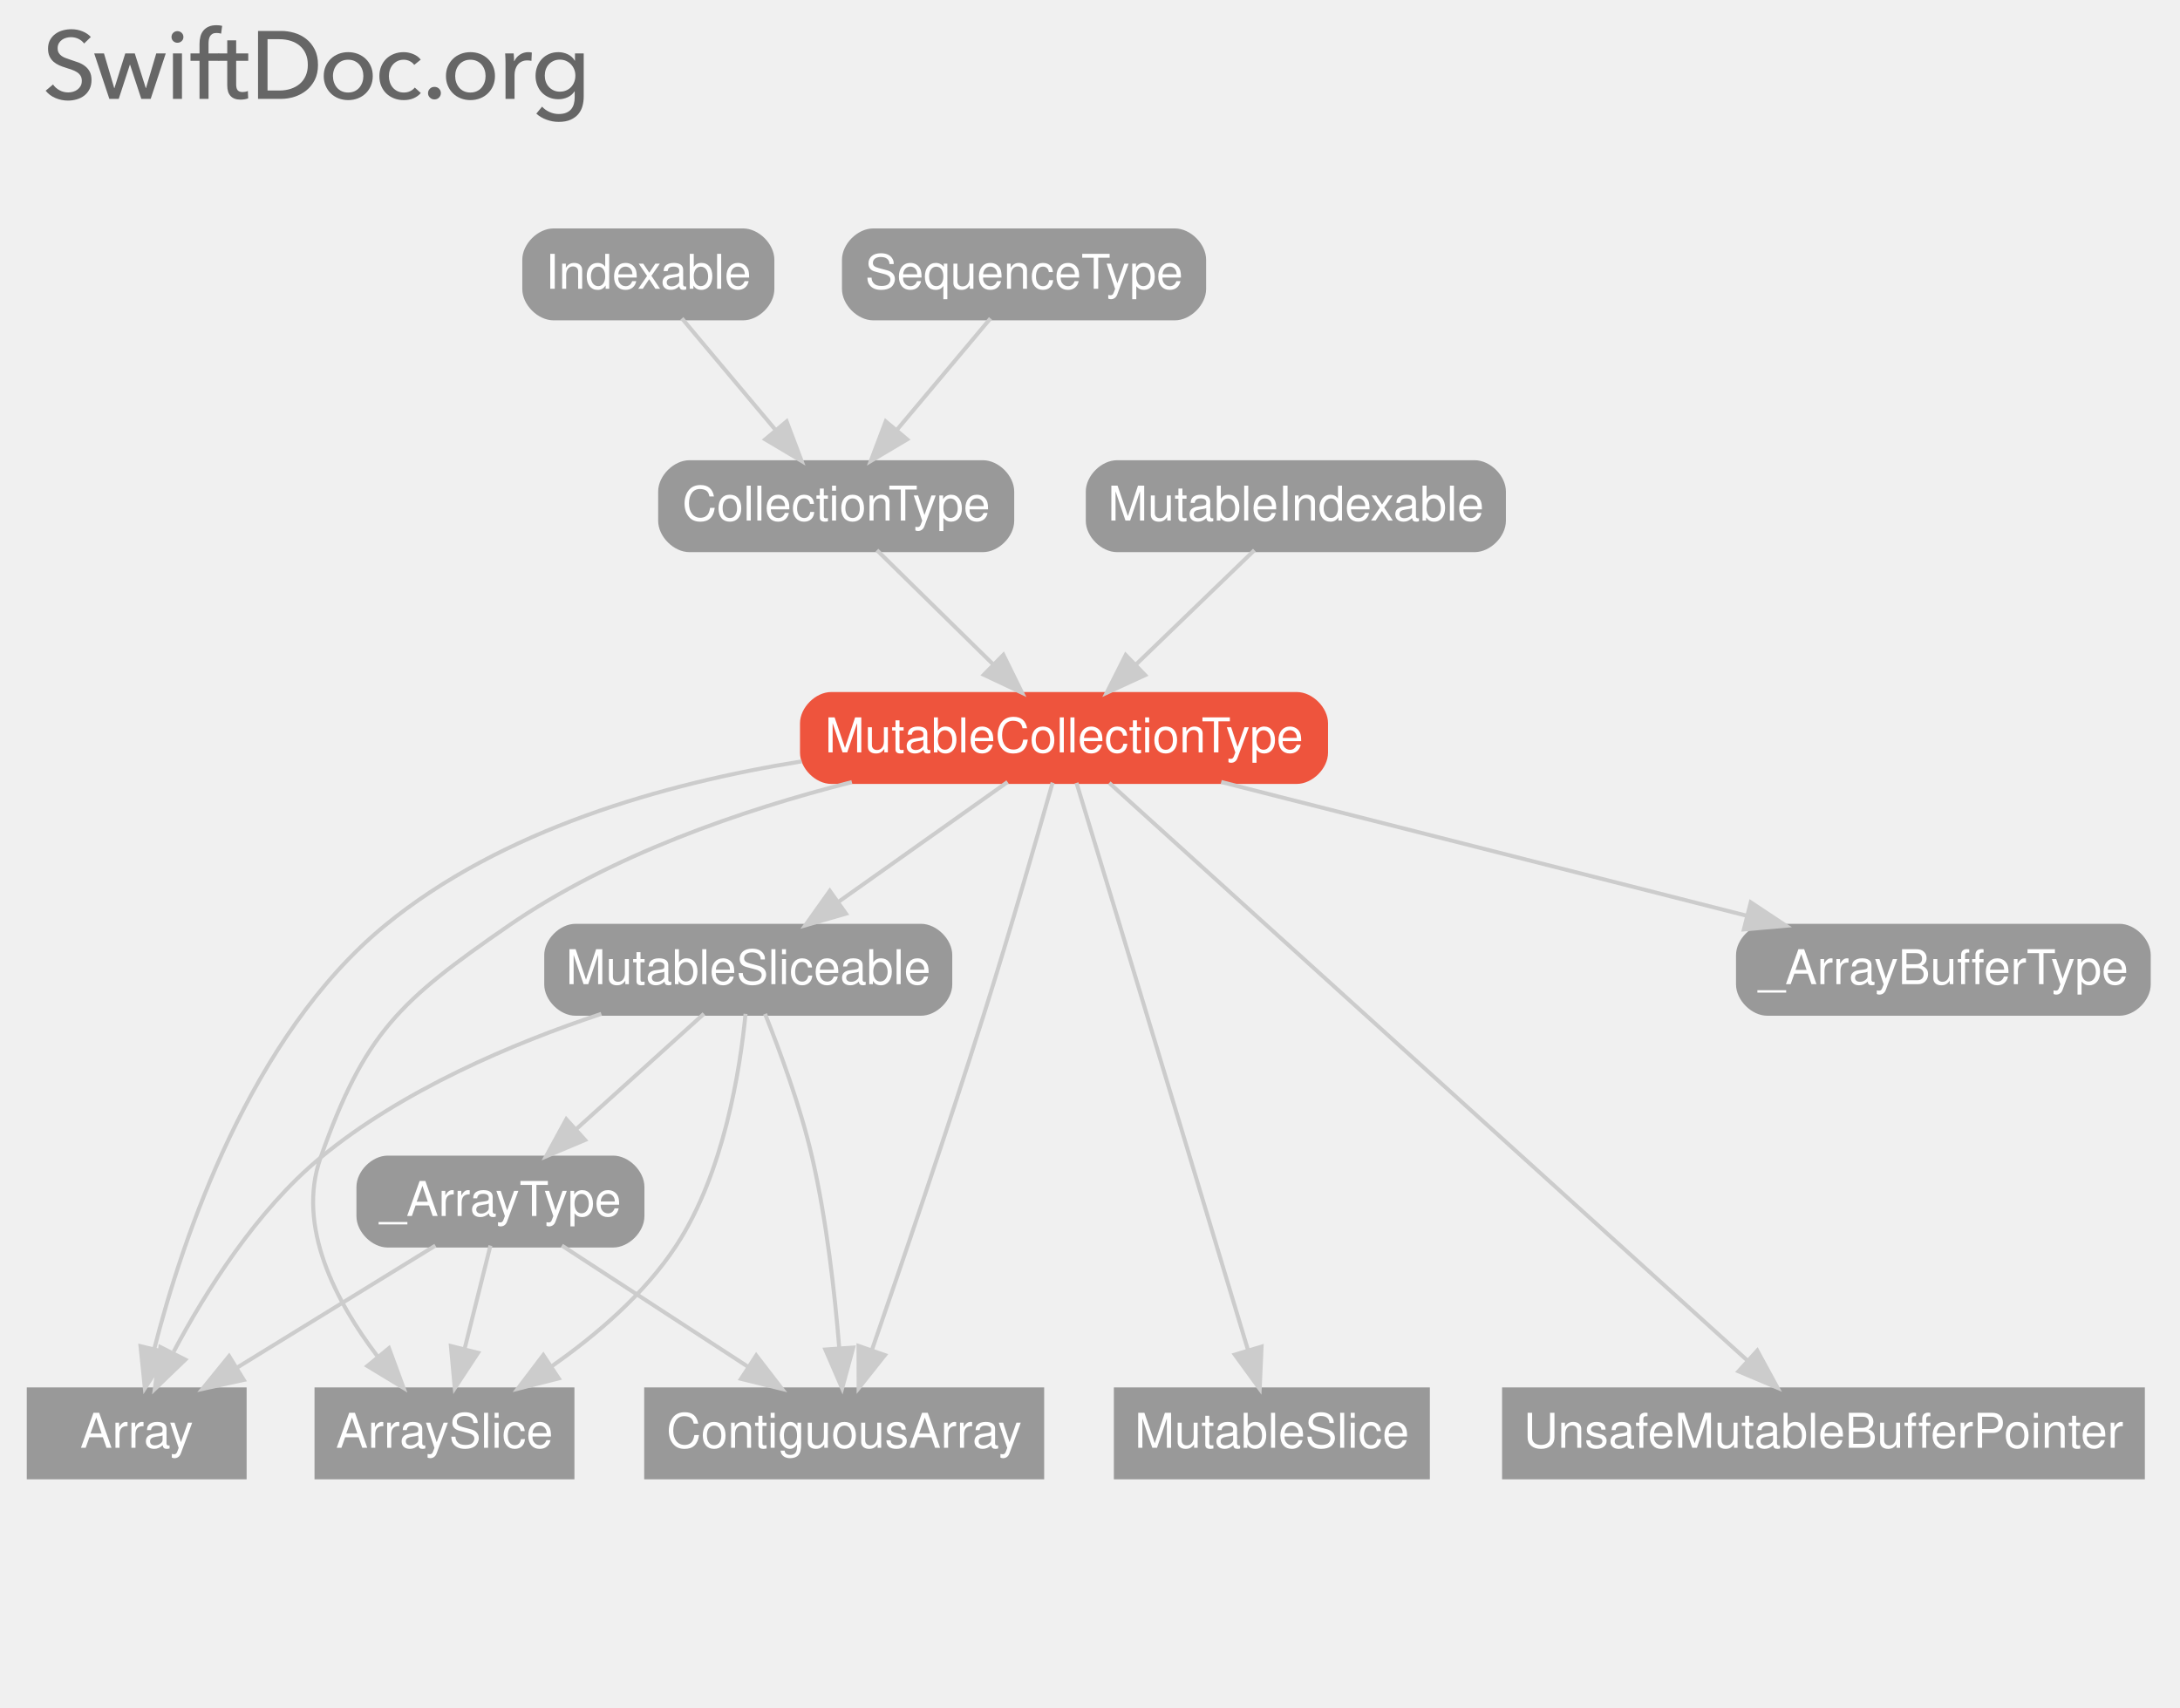
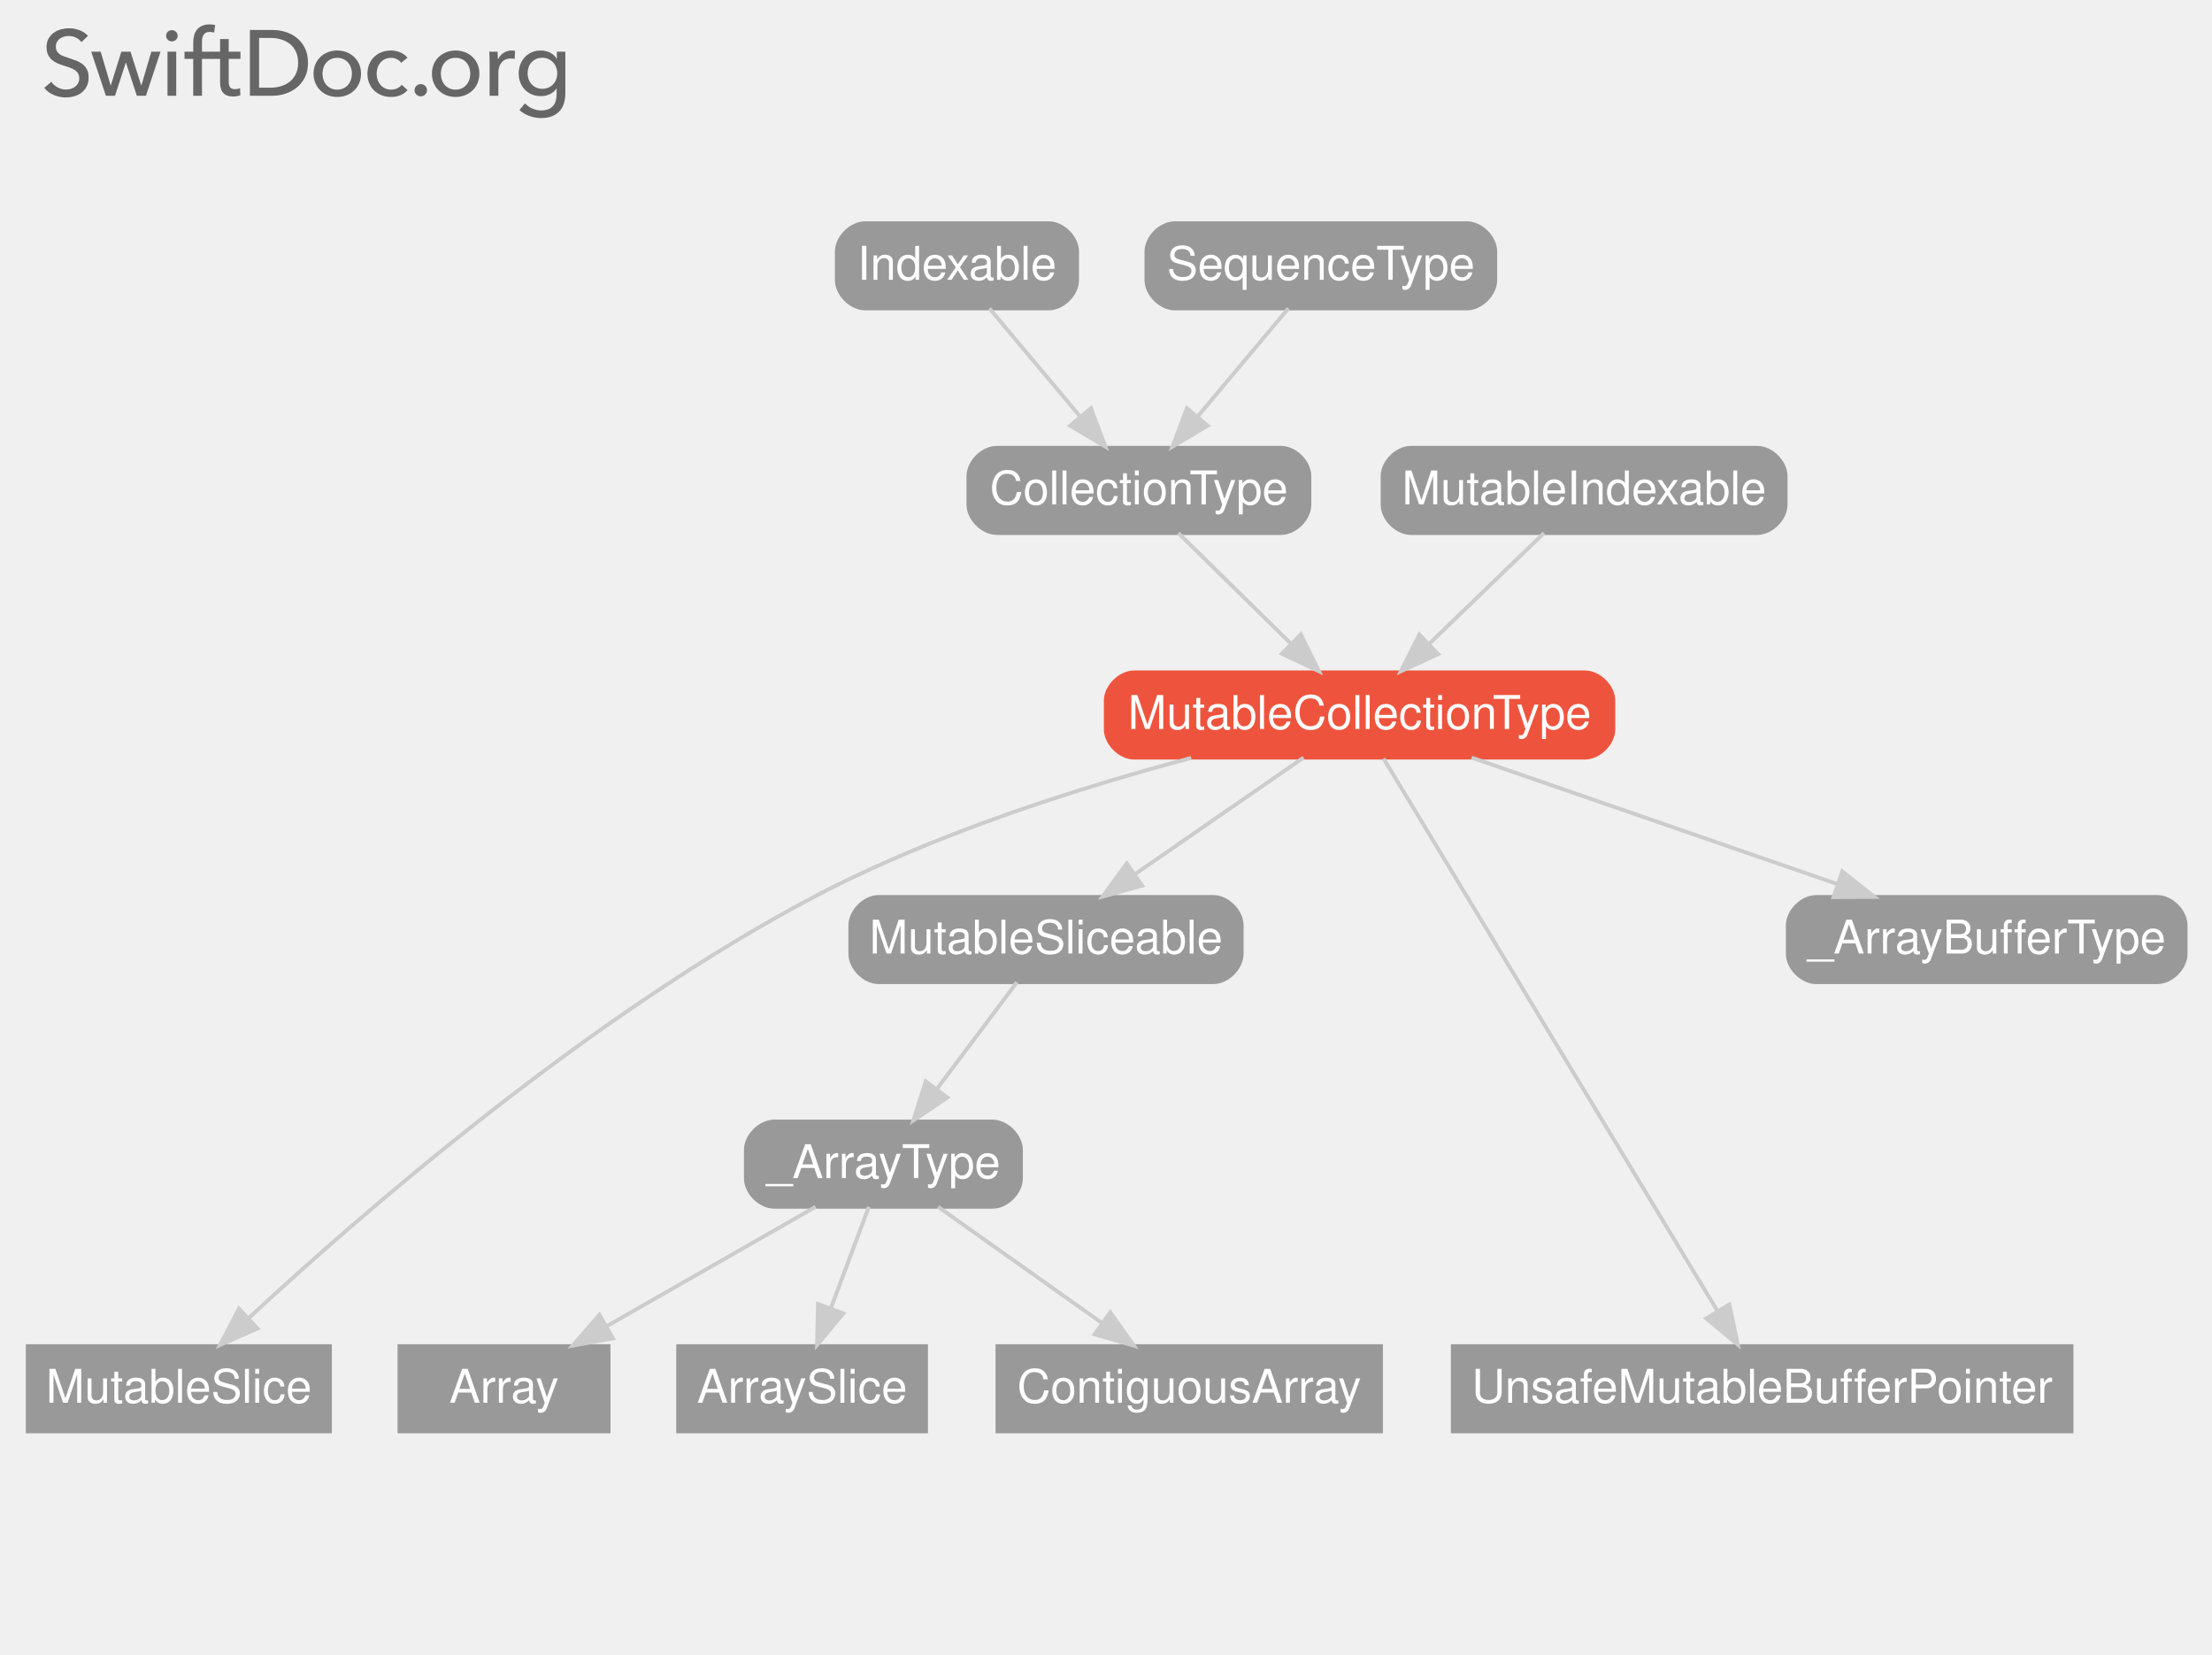
- <svg xmlns="http://www.w3.org/2000/svg" xmlns:xlink="http://www.w3.org/1999/xlink" width="545pt" height="427pt" viewBox="0.00 0.00 545.40 427.20">
+ <svg xmlns="http://www.w3.org/2000/svg" xmlns:xlink="http://www.w3.org/1999/xlink" width="571pt" height="427pt" viewBox="0.00 0.00 571.40 427.20">
  <g id="graph0" class="graph" transform="scale(1 1) rotate(0) translate(7.2 369.6)">
    <g transform="translate(0 -369.6)">
      <g>
        <path fill="#666666" d="M13.846,10.832c-0.336-0.464-0.792-0.844-1.368-1.14s-1.224-0.444-1.944-0.444         c-0.384,0-0.772,0.052-1.164,0.156C8.977,9.509,8.622,9.677,8.301,9.908c-0.32,0.232-0.58,0.52-0.78,0.864         c-0.2,0.344-0.3,0.756-0.3,1.236c0,0.464,0.092,0.852,0.276,1.164c0.184,0.312,0.432,0.576,0.744,0.792s0.68,0.4,1.104,0.552         c0.423,0.152,0.876,0.309,1.356,0.468c0.576,0.177,1.16,0.376,1.752,0.601c0.592,0.224,1.128,0.52,1.608,0.888         s0.872,0.828,1.176,1.38s0.456,1.252,0.456,2.101c0,0.88-0.164,1.644-0.492,2.292c-0.328,0.647-0.765,1.184-1.308,1.607         c-0.544,0.424-1.172,0.74-1.884,0.948s-1.444,0.312-2.196,0.312c-1.072,0-2.108-0.208-3.108-0.624         c-1-0.415-1.828-1.031-2.484-1.848l1.848-1.56c0.4,0.592,0.936,1.071,1.608,1.439c0.672,0.368,1.399,0.552,2.184,0.552         c0.4,0,0.8-0.056,1.2-0.168c0.4-0.111,0.764-0.288,1.092-0.527c0.328-0.24,0.596-0.54,0.804-0.9         c0.208-0.36,0.312-0.796,0.312-1.308s-0.108-0.94-0.324-1.284c-0.216-0.344-0.508-0.636-0.876-0.876s-0.796-0.444-1.284-0.612         c-0.488-0.168-1.004-0.34-1.548-0.516c-0.544-0.16-1.08-0.356-1.608-0.588c-0.528-0.232-1-0.528-1.416-0.889         c-0.416-0.359-0.752-0.804-1.008-1.332c-0.256-0.527-0.384-1.184-0.384-1.968c0-0.848,0.172-1.576,0.516-2.184         c0.344-0.608,0.792-1.112,1.344-1.512c0.552-0.4,1.176-0.692,1.872-0.876c0.696-0.184,1.396-0.276,2.1-0.276         c0.992,0,1.92,0.176,2.784,0.528c0.864,0.352,1.56,0.824,2.088,1.416L13.846,10.832z" />
        <path fill="#666666" d="M18.813,13.304l2.568,8.688h0.048l2.712-8.688h2.376l2.76,8.688h0.048l2.568-8.688h2.376L30.501,24.68         h-2.352l-2.808-8.544h-0.048l-2.784,8.544h-2.352l-3.792-11.376H18.813z" />
        <path fill="#666666" d="M38.685,9.2c0,0.416-0.147,0.76-0.44,1.032c-0.294,0.272-0.647,0.408-1.06,0.408s-0.762-0.14-1.047-0.42         c-0.286-0.28-0.429-0.62-0.429-1.02c0-0.416,0.143-0.764,0.429-1.044c0.286-0.28,0.635-0.42,1.047-0.42s0.766,0.14,1.06,0.42         C38.538,8.437,38.685,8.784,38.685,9.2z M38.325,24.68h-2.256V13.304h2.256V24.68z" />
        <path fill="#666666" d="M47.613,15.152h-2.64v9.528h-2.256v-9.528h-2.256v-1.848h2.256v-2.376c0-0.672,0.076-1.292,0.228-1.86         c0.152-0.568,0.4-1.06,0.744-1.476c0.344-0.416,0.784-0.744,1.32-0.984c0.536-0.24,1.188-0.36,1.956-0.36         c0.544,0,1.016,0.056,1.416,0.168l-0.264,1.944c-0.176-0.048-0.352-0.088-0.528-0.12c-0.176-0.032-0.376-0.048-0.6-0.048         c-0.432,0-0.78,0.076-1.044,0.228c-0.264,0.152-0.468,0.356-0.612,0.612s-0.24,0.548-0.288,0.876         c-0.048,0.328-0.072,0.668-0.072,1.02v2.376h2.64V15.152z" />
        <path fill="#666666" d="M54.909,15.152h-3.024v5.91c0,0.687,0.128,1.177,0.384,1.472c0.256,0.295,0.664,0.442,1.224,0.442         c0.208,0,0.432-0.021,0.672-0.065c0.24-0.044,0.456-0.11,0.648-0.198l0.072,1.848c-0.272,0.096-0.572,0.172-0.9,0.229         c-0.328,0.056-0.668,0.084-1.02,0.084c-1.072,0-1.892-0.296-2.46-0.889c-0.568-0.592-0.852-1.479-0.852-2.664v-6.168h-2.184         v-1.848h2.184V10.04h2.232v3.264h3.024V15.152z" />
        <path fill="#666666" d="M57.356,7.688h5.832c1.088,0,2.176,0.16,3.264,0.48c1.088,0.32,2.072,0.824,2.952,1.512         s1.592,1.568,2.136,2.64c0.544,1.072,0.816,2.36,0.816,3.864c0,1.456-0.272,2.716-0.816,3.78s-1.256,1.943-2.136,2.64         s-1.864,1.216-2.952,1.561c-1.088,0.344-2.176,0.516-3.264,0.516h-5.832V7.688z M59.732,22.593h2.976         c1.024,0,1.972-0.145,2.844-0.432c0.872-0.288,1.624-0.704,2.256-1.248c0.632-0.544,1.124-1.216,1.476-2.017         c0.352-0.8,0.528-1.704,0.528-2.712c0-1.056-0.176-1.983-0.528-2.784c-0.353-0.8-0.844-1.468-1.476-2.004         c-0.632-0.536-1.384-0.944-2.256-1.224s-1.82-0.42-2.844-0.42h-2.976V22.593z" />
        <path fill="#666666" d="M86.06,18.969c0,0.88-0.156,1.688-0.468,2.424c-0.312,0.736-0.744,1.372-1.296,1.908         c-0.552,0.536-1.204,0.952-1.956,1.248c-0.752,0.296-1.56,0.443-2.424,0.443c-0.864,0-1.672-0.147-2.424-0.443         c-0.752-0.296-1.4-0.712-1.944-1.248c-0.544-0.536-0.972-1.172-1.284-1.908c-0.312-0.735-0.468-1.544-0.468-2.424         s0.156-1.684,0.468-2.412c0.312-0.728,0.74-1.356,1.284-1.884c0.543-0.528,1.191-0.939,1.944-1.236         c0.752-0.296,1.56-0.444,2.424-0.444c0.864,0,1.672,0.148,2.424,0.444c0.752,0.297,1.404,0.708,1.956,1.236         c0.552,0.527,0.984,1.156,1.296,1.884C85.904,17.285,86.06,18.089,86.06,18.969z M83.708,18.98c0-0.542-0.084-1.061-0.252-1.556         c-0.169-0.494-0.414-0.929-0.734-1.304s-0.718-0.674-1.192-0.897s-1.015-0.335-1.625-0.335c-0.61,0-1.152,0.111-1.625,0.335         c-0.474,0.224-0.871,0.522-1.191,0.897c-0.321,0.375-0.566,0.81-0.734,1.304C76.184,17.92,76.1,18.438,76.1,18.98         c0,0.543,0.084,1.062,0.253,1.556c0.168,0.495,0.413,0.934,0.734,1.316c0.321,0.383,0.718,0.686,1.191,0.909         c0.473,0.224,1.015,0.335,1.625,0.335c0.61,0,1.151-0.111,1.625-0.335s0.871-0.526,1.192-0.909s0.565-0.821,0.734-1.316         C83.624,20.042,83.708,19.523,83.708,18.98z" />
        <path fill="#666666" d="M96.428,16.184c-0.24-0.368-0.6-0.676-1.08-0.924s-0.992-0.372-1.536-0.372         c-0.592,0-1.116,0.112-1.572,0.336c-0.456,0.225-0.844,0.524-1.164,0.9c-0.32,0.376-0.564,0.812-0.732,1.308         s-0.252,1.017-0.252,1.56c0,0.545,0.084,1.064,0.252,1.561s0.412,0.933,0.732,1.308c0.32,0.376,0.712,0.677,1.176,0.9         c0.464,0.225,0.992,0.336,1.584,0.336c0.576,0,1.1-0.111,1.572-0.336c0.472-0.224,0.86-0.528,1.164-0.912l1.512,1.368         c-0.48,0.561-1.08,0.996-1.8,1.308c-0.72,0.312-1.536,0.468-2.448,0.468c-0.88,0-1.692-0.144-2.436-0.432         c-0.744-0.288-1.388-0.691-1.932-1.212c-0.544-0.52-0.972-1.147-1.284-1.884s-0.468-1.561-0.468-2.473         c0-0.896,0.152-1.711,0.456-2.447c0.304-0.736,0.728-1.368,1.272-1.896c0.543-0.527,1.188-0.936,1.932-1.224         c0.744-0.288,1.548-0.433,2.412-0.433c0.8,0,1.596,0.16,2.388,0.48s1.419,0.784,1.884,1.392L96.428,16.184z" />
        <path fill="#666666" d="M103.1,23.24c0,0.417-0.152,0.784-0.456,1.104c-0.304,0.32-0.688,0.479-1.152,0.479         c-0.448,0-0.828-0.155-1.14-0.468c-0.312-0.312-0.468-0.676-0.468-1.092c0-0.432,0.152-0.804,0.456-1.116         c0.304-0.312,0.688-0.468,1.152-0.468c0.464,0,0.848,0.152,1.152,0.456C102.947,22.44,103.1,22.808,103.1,23.24z" />
        <path fill="#666666" d="M116.635,18.969c0,0.88-0.156,1.688-0.468,2.424c-0.312,0.736-0.744,1.372-1.296,1.908         c-0.552,0.536-1.204,0.952-1.956,1.248c-0.752,0.296-1.56,0.443-2.424,0.443c-0.864,0-1.672-0.147-2.424-0.443         c-0.752-0.296-1.4-0.712-1.944-1.248c-0.544-0.536-0.972-1.172-1.284-1.908c-0.312-0.735-0.468-1.544-0.468-2.424         s0.156-1.684,0.468-2.412c0.312-0.728,0.74-1.356,1.284-1.884c0.543-0.528,1.191-0.939,1.944-1.236         c0.752-0.296,1.56-0.444,2.424-0.444c0.864,0,1.672,0.148,2.424,0.444c0.752,0.297,1.404,0.708,1.956,1.236         c0.552,0.527,0.984,1.156,1.296,1.884C116.479,17.285,116.635,18.089,116.635,18.969z M114.283,18.98         c0-0.542-0.084-1.061-0.252-1.556c-0.169-0.494-0.414-0.929-0.734-1.304s-0.718-0.674-1.192-0.897s-1.015-0.335-1.625-0.335         c-0.61,0-1.152,0.111-1.625,0.335c-0.474,0.224-0.871,0.522-1.191,0.897c-0.321,0.375-0.566,0.81-0.734,1.304         c-0.169,0.495-0.253,1.014-0.253,1.556c0,0.543,0.084,1.062,0.253,1.556c0.168,0.495,0.413,0.934,0.734,1.316         c0.321,0.383,0.718,0.686,1.191,0.909c0.473,0.224,1.015,0.335,1.625,0.335c0.61,0,1.151-0.111,1.625-0.335         s0.871-0.526,1.192-0.909s0.565-0.821,0.734-1.316C114.199,20.042,114.283,19.523,114.283,18.98z" />
        <path fill="#666666" d="M119.251,14.577c-0.016-0.48-0.04-0.904-0.072-1.272h2.136c0.032,0.288,0.056,0.62,0.072,0.996         c0.016,0.376,0.024,0.684,0.024,0.924h0.072c0.32-0.672,0.788-1.212,1.404-1.62c0.616-0.408,1.308-0.612,2.076-0.612         c0.352,0,0.648,0.033,0.888,0.097l-0.096,2.088c-0.32-0.08-0.664-0.12-1.032-0.12c-0.544,0-1.016,0.101-1.416,0.3         c-0.4,0.2-0.732,0.468-0.996,0.805c-0.264,0.336-0.46,0.724-0.588,1.163c-0.128,0.44-0.192,0.9-0.192,1.381v5.976h-2.256v-8.928         C119.275,15.449,119.267,15.056,119.251,14.577z" />
        <path fill="#666666" d="M128.419,26.625c0.496,0.56,1.116,1.008,1.86,1.344c0.744,0.336,1.508,0.504,2.292,0.504         c0.752,0,1.384-0.108,1.896-0.324s0.924-0.512,1.236-0.888s0.536-0.82,0.672-1.332c0.136-0.513,0.204-1.064,0.204-1.656v-1.464         h-0.048c-0.416,0.641-0.984,1.128-1.704,1.464c-0.72,0.336-1.488,0.504-2.304,0.504c-0.864,0-1.652-0.151-2.364-0.456         c-0.712-0.304-1.316-0.72-1.812-1.248c-0.496-0.527-0.88-1.147-1.152-1.859s-0.408-1.477-0.408-2.292         c0-0.816,0.136-1.584,0.408-2.305c0.272-0.72,0.656-1.348,1.152-1.884c0.496-0.535,1.096-0.96,1.8-1.271         c0.704-0.312,1.488-0.469,2.352-0.469c0.816,0,1.596,0.177,2.34,0.528c0.744,0.353,1.332,0.888,1.764,1.608h0.048v-1.824h2.184         v10.8c0,0.832-0.104,1.628-0.312,2.388c-0.208,0.76-0.56,1.433-1.056,2.017s-1.144,1.052-1.944,1.404         c-0.8,0.352-1.792,0.527-2.976,0.527c-0.992,0-1.988-0.18-2.988-0.54c-1-0.359-1.86-0.868-2.58-1.523L128.419,26.625z          M129.091,18.873c0,0.527,0.084,1.031,0.253,1.512c0.168,0.479,0.417,0.904,0.746,1.271c0.329,0.369,0.726,0.664,1.192,0.889         c0.465,0.224,0.995,0.336,1.589,0.336c0.577,0,1.107-0.104,1.589-0.312c0.481-0.207,0.891-0.491,1.228-0.852         s0.598-0.784,0.782-1.272c0.185-0.487,0.277-1.012,0.277-1.571c0-0.544-0.093-1.057-0.277-1.536         c-0.185-0.48-0.449-0.904-0.794-1.272c-0.345-0.367-0.755-0.66-1.228-0.876c-0.474-0.216-1-0.324-1.577-0.324         c-0.594,0-1.124,0.108-1.589,0.324c-0.466,0.216-0.863,0.504-1.192,0.864s-0.578,0.784-0.746,1.271         C129.175,17.812,129.091,18.329,129.091,18.873z" />
      </g>
      <g>
        <a xlink:href="/" pointer-events="all" target="_top">
          <polygon fill="none" points="0,0 145,0 145,35 0,35 0,0" />
        </a>
      </g>
    </g>
    <g id="node1" class="node">
      <g id="a_node1">
        <a xlink:href="/v2.0/type/Array/" target="_top">
-           <polygon fill="#999999" stroke="#999999" points="54,-22 0,-22 0,-0 54,-0 54,-22" />
-           <text text-anchor="middle" x="27" y="-7.4" font-family="Helvetica,sans-Serif" font-size="12.00" fill="white">Array</text>
+           <polygon fill="#999999" stroke="#999999" points="150,-22 96,-22 96,-0 150,-0 150,-22" />
+           <text text-anchor="middle" x="123" y="-7.4" font-family="Helvetica,sans-Serif" font-size="12.00" fill="white">Array</text>
        </a>
      </g>
    </g>
    <g id="node2" class="node">
      <g id="a_node2">
        <a xlink:href="/v2.0/type/ArraySlice/" target="_top">
-           <polygon fill="#999999" stroke="#999999" points="136.011,-22 71.989,-22 71.989,-0 136.011,-0 136.011,-22" />
-           <text text-anchor="middle" x="104" y="-7.4" font-family="Helvetica,sans-Serif" font-size="12.00" fill="white">ArraySlice</text>
+           <polygon fill="#999999" stroke="#999999" points="232.011,-22 167.989,-22 167.989,-0 232.011,-0 232.011,-22" />
+           <text text-anchor="middle" x="200" y="-7.4" font-family="Helvetica,sans-Serif" font-size="12.00" fill="white">ArraySlice</text>
        </a>
      </g>
    </g>
    <g id="node3" class="node">
      <g id="a_node3">
        <a xlink:href="/v2.0/protocol/CollectionType/" target="_top">
-           <path fill="#999999" stroke="#999999" d="M238.704,-254C238.704,-254 165.296,-254 165.296,-254 161.63,-254 157.963,-250.333 157.963,-246.667 157.963,-246.667 157.963,-239.333 157.963,-239.333 157.963,-235.667 161.63,-232 165.296,-232 165.296,-232 238.704,-232 238.704,-232 242.37,-232 246.037,-235.667 246.037,-239.333 246.037,-239.333 246.037,-246.667 246.037,-246.667 246.037,-250.333 242.37,-254 238.704,-254" />
-           <text text-anchor="middle" x="202" y="-239.4" font-family="Helvetica,sans-Serif" font-size="12.00" fill="white">CollectionType</text>
+           <path fill="#999999" stroke="#999999" d="M323.704,-254C323.704,-254 250.296,-254 250.296,-254 246.63,-254 242.963,-250.333 242.963,-246.667 242.963,-246.667 242.963,-239.333 242.963,-239.333 242.963,-235.667 246.63,-232 250.296,-232 250.296,-232 323.704,-232 323.704,-232 327.37,-232 331.037,-235.667 331.037,-239.333 331.037,-239.333 331.037,-246.667 331.037,-246.667 331.037,-250.333 327.37,-254 323.704,-254" />
+           <text text-anchor="middle" x="287" y="-239.4" font-family="Helvetica,sans-Serif" font-size="12.00" fill="white">CollectionType</text>
        </a>
      </g>
    </g>
    <g id="node6" class="node">
      <g id="a_node6">
        <a xlink:href="/v2.0/protocol/MutableCollectionType/" target="_top">
-           <path fill="#ee543d" stroke="#ee543d" d="M317.221,-196C317.221,-196 200.779,-196 200.779,-196 197.112,-196 193.446,-192.333 193.446,-188.667 193.446,-188.667 193.446,-181.333 193.446,-181.333 193.446,-177.667 197.112,-174 200.779,-174 200.779,-174 317.221,-174 317.221,-174 320.888,-174 324.554,-177.667 324.554,-181.333 324.554,-181.333 324.554,-188.667 324.554,-188.667 324.554,-192.333 320.888,-196 317.221,-196" />
-           <text text-anchor="middle" x="259" y="-181.4" font-family="Helvetica,sans-Serif" font-size="12.00" fill="white">MutableCollectionType</text>
+           <path fill="#ee543d" stroke="#ee543d" d="M402.221,-196C402.221,-196 285.779,-196 285.779,-196 282.112,-196 278.446,-192.333 278.446,-188.667 278.446,-188.667 278.446,-181.333 278.446,-181.333 278.446,-177.667 282.112,-174 285.779,-174 285.779,-174 402.221,-174 402.221,-174 405.888,-174 409.554,-177.667 409.554,-181.333 409.554,-181.333 409.554,-188.667 409.554,-188.667 409.554,-192.333 405.888,-196 402.221,-196" />
+           <text text-anchor="middle" x="344" y="-181.4" font-family="Helvetica,sans-Serif" font-size="12.00" fill="white">MutableCollectionType</text>
        </a>
      </g>
    </g>
-     <g id="edge16" class="edge">
-       <path fill="none" stroke="#cccccc" d="M212.19,-231.988C220.276,-224.045 231.771,-212.751 241.346,-203.344" />
-       <polygon fill="#cccccc" stroke="#cccccc" points="243.832,-205.809 248.512,-196.304 238.926,-200.815 243.832,-205.809" />
+     <g id="edge10" class="edge">
+       <path fill="none" stroke="#cccccc" d="M297.19,-231.988C305.276,-224.045 316.771,-212.751 326.346,-203.344" />
+       <polygon fill="#cccccc" stroke="#cccccc" points="328.832,-205.809 333.512,-196.304 323.926,-200.815 328.832,-205.809" />
    </g>
    <g id="node4" class="node">
      <g id="a_node4">
        <a xlink:href="/v2.0/type/ContiguousArray/" target="_top">
-           <polygon fill="#999999" stroke="#999999" points="253.534,-22 154.466,-22 154.466,-0 253.534,-0 253.534,-22" />
-           <text text-anchor="middle" x="204" y="-7.4" font-family="Helvetica,sans-Serif" font-size="12.00" fill="white">ContiguousArray</text>
+           <polygon fill="#999999" stroke="#999999" points="349.534,-22 250.466,-22 250.466,-0 349.534,-0 349.534,-22" />
+           <text text-anchor="middle" x="300" y="-7.4" font-family="Helvetica,sans-Serif" font-size="12.00" fill="white">ContiguousArray</text>
        </a>
      </g>
    </g>
    <g id="node5" class="node">
      <g id="a_node5">
        <a xlink:href="/v2.0/protocol/Indexable/" target="_top">
-           <path fill="#999999" stroke="#999999" d="M178.699,-312C178.699,-312 131.301,-312 131.301,-312 127.634,-312 123.968,-308.333 123.968,-304.667 123.968,-304.667 123.968,-297.333 123.968,-297.333 123.968,-293.667 127.634,-290 131.301,-290 131.301,-290 178.699,-290 178.699,-290 182.366,-290 186.032,-293.667 186.032,-297.333 186.032,-297.333 186.032,-304.667 186.032,-304.667 186.032,-308.333 182.366,-312 178.699,-312" />
-           <text text-anchor="middle" x="155" y="-297.4" font-family="Helvetica,sans-Serif" font-size="12.00" fill="white">Indexable</text>
+           <path fill="#999999" stroke="#999999" d="M263.699,-312C263.699,-312 216.301,-312 216.301,-312 212.634,-312 208.968,-308.333 208.968,-304.667 208.968,-304.667 208.968,-297.333 208.968,-297.333 208.968,-293.667 212.634,-290 216.301,-290 216.301,-290 263.699,-290 263.699,-290 267.366,-290 271.032,-293.667 271.032,-297.333 271.032,-297.333 271.032,-304.667 271.032,-304.667 271.032,-308.333 267.366,-312 263.699,-312" />
+           <text text-anchor="middle" x="240" y="-297.4" font-family="Helvetica,sans-Serif" font-size="12.00" fill="white">Indexable</text>
        </a>
      </g>
    </g>
-     <g id="edge17" class="edge">
-       <path fill="none" stroke="#cccccc" d="M163.403,-289.988C169.872,-282.281 178.988,-271.419 186.736,-262.187" />
-       <polygon fill="#cccccc" stroke="#cccccc" points="189.604,-264.214 193.352,-254.304 184.242,-259.714 189.604,-264.214" />
-     </g>
-     <g id="edge1" class="edge">
-       <path fill="none" stroke="#cccccc" d="M193.361,-179.145C159.067,-173.646 118.267,-162.101 89,-138 55.438,-110.363 38.549,-60.089 31.39,-32.126" />
-       <polygon fill="#cccccc" stroke="#cccccc" points="34.765,-31.188 29.038,-22.275 27.956,-32.815 34.765,-31.188" />
-     </g>
-     <g id="edge2" class="edge">
-       <path fill="none" stroke="#cccccc" d="M205.923,-173.961C178.545,-166.996 145.617,-155.702 120,-138 92.704,-119.138 84.081,-111.274 73,-80 66.886,-62.745 76.928,-43.854 87.175,-30.372" />
-       <polygon fill="#cccccc" stroke="#cccccc" points="90.114,-32.309 93.77,-22.365 84.711,-27.859 90.114,-32.309" />
-     </g>
-     <g id="edge3" class="edge">
-       <path fill="none" stroke="#cccccc" d="M256.14,-173.825C252.363,-160.497 245.437,-136.421 239,-116 229.734,-86.603 218.2,-52.822 210.966,-31.942" />
-       <polygon fill="#cccccc" stroke="#cccccc" points="214.2,-30.585 207.61,-22.29 207.588,-32.885 214.2,-30.585" />
+     <g id="edge11" class="edge">
+       <path fill="none" stroke="#cccccc" d="M248.403,-289.988C254.872,-282.281 263.988,-271.419 271.736,-262.187" />
+       <polygon fill="#cccccc" stroke="#cccccc" points="274.604,-264.214 278.352,-254.304 269.242,-259.714 274.604,-264.214" />
    </g>
    <g id="node8" class="node">
      <g id="a_node8">
        <a xlink:href="/v2.0/type/MutableSlice/" target="_top">
-           <polygon fill="#999999" stroke="#999999" points="350.027,-22 271.973,-22 271.973,-0 350.027,-0 350.027,-22" />
-           <text text-anchor="middle" x="311" y="-7.4" font-family="Helvetica,sans-Serif" font-size="12.00" fill="white">MutableSlice</text>
+           <polygon fill="#999999" stroke="#999999" points="78.027,-22 -0.027,-22 -0.027,-0 78.027,-0 78.027,-22" />
+           <text text-anchor="middle" x="39" y="-7.4" font-family="Helvetica,sans-Serif" font-size="12.00" fill="white">MutableSlice</text>
+         </a>
+       </g>
+     </g>
+     <g id="edge1" class="edge">
+       <path fill="none" stroke="#cccccc" d="M300.52,-173.92C271.834,-166.295 233.976,-154.333 203,-138 144.897,-107.364 86.086,-56.169 57.25,-29.443" />
+       <polygon fill="#cccccc" stroke="#cccccc" points="59.306,-26.573 49.617,-22.288 54.519,-31.68 59.306,-26.573" />
+     </g>
+     <g id="node9" class="node">
+       <g id="a_node9">
+         <a xlink:href="/v2.0/protocol/MutableSliceable/" target="_top">
+           <path fill="#999999" stroke="#999999" d="M306.208,-138C306.208,-138 219.792,-138 219.792,-138 216.126,-138 212.459,-134.333 212.459,-130.667 212.459,-130.667 212.459,-123.333 212.459,-123.333 212.459,-119.667 216.126,-116 219.792,-116 219.792,-116 306.208,-116 306.208,-116 309.874,-116 313.541,-119.667 313.541,-123.333 313.541,-123.333 313.541,-130.667 313.541,-130.667 313.541,-134.333 309.874,-138 306.208,-138" />
+           <text text-anchor="middle" x="263" y="-123.4" font-family="Helvetica,sans-Serif" font-size="12.00" fill="white">MutableSliceable</text>
+         </a>
+       </g>
+     </g>
+     <g id="edge2" class="edge">
+       <path fill="none" stroke="#cccccc" d="M329.519,-173.988C317.499,-165.678 300.177,-153.703 286.223,-144.055" />
+       <polygon fill="#cccccc" stroke="#cccccc" points="287.845,-140.922 277.629,-138.114 283.864,-146.68 287.845,-140.922" />
+     </g>
+     <g id="node11" class="node">
+       <g id="a_node11">
+         <a xlink:href="/v2.0/type/UnsafeMutableBufferPointer/" target="_top">
+           <polygon fill="#999999" stroke="#999999" points="527.905,-22 368.095,-22 368.095,-0 527.905,-0 527.905,-22" />
+           <text text-anchor="middle" x="448" y="-7.4" font-family="Helvetica,sans-Serif" font-size="12.00" fill="white">UnsafeMutableBufferPointer</text>
+         </a>
+       </g>
+     </g>
+     <g id="edge3" class="edge">
+       <path fill="none" stroke="#cccccc" d="M350.194,-173.756C367.134,-145.74 414.43,-67.52 436.449,-31.104" />
+       <polygon fill="#cccccc" stroke="#cccccc" points="439.528,-32.776 441.707,-22.408 433.537,-29.154 439.528,-32.776" />
+     </g>
+     <g id="node12" class="node">
+       <g id="a_node12">
+         <a xlink:href="/v2.0/protocol/_ArrayBufferType/" target="_top">
+           <path fill="#999999" stroke="#999999" d="M550.044,-138C550.044,-138 461.956,-138 461.956,-138 458.29,-138 454.623,-134.333 454.623,-130.667 454.623,-130.667 454.623,-123.333 454.623,-123.333 454.623,-119.667 458.29,-116 461.956,-116 461.956,-116 550.044,-116 550.044,-116 553.71,-116 557.377,-119.667 557.377,-123.333 557.377,-123.333 557.377,-130.667 557.377,-130.667 557.377,-134.333 553.71,-138 550.044,-138" />
+           <text text-anchor="middle" x="506" y="-123.4" font-family="Helvetica,sans-Serif" font-size="12.00" fill="white">_ArrayBufferType</text>
        </a>
      </g>
    </g>
    <g id="edge4" class="edge">
-       <path fill="none" stroke="#cccccc" d="M262.121,-173.771C264.963,-164.451 269.272,-150.303 273,-138 284.369,-100.476 297.571,-56.641 305.04,-31.818" />
-       <polygon fill="#cccccc" stroke="#cccccc" points="308.426,-32.713 307.955,-22.129 301.722,-30.697 308.426,-32.713" />
+       <path fill="none" stroke="#cccccc" d="M372.962,-173.988C399.258,-164.898 438.243,-151.422 467.22,-141.405" />
+       <polygon fill="#cccccc" stroke="#cccccc" points="468.708,-144.594 477.016,-138.019 466.421,-137.978 468.708,-144.594" />
    </g>
-     <g id="node9" class="node">
-       <g id="a_node9">
-         <a xlink:href="/v2.0/protocol/MutableSliceable/" target="_top">
-           <path fill="#999999" stroke="#999999" d="M223.208,-138C223.208,-138 136.792,-138 136.792,-138 133.126,-138 129.459,-134.333 129.459,-130.667 129.459,-130.667 129.459,-123.333 129.459,-123.333 129.459,-119.667 133.126,-116 136.792,-116 136.792,-116 223.208,-116 223.208,-116 226.874,-116 230.541,-119.667 230.541,-123.333 230.541,-123.333 230.541,-130.667 230.541,-130.667 230.541,-134.333 226.874,-138 223.208,-138" />
-           <text text-anchor="middle" x="180" y="-123.4" font-family="Helvetica,sans-Serif" font-size="12.00" fill="white">MutableSliceable</text>
+     <g id="node7" class="node">
+       <g id="a_node7">
+         <a xlink:href="/v2.0/protocol/MutableIndexable/" target="_top">
+           <path fill="#999999" stroke="#999999" d="M446.718,-254C446.718,-254 357.282,-254 357.282,-254 353.615,-254 349.948,-250.333 349.948,-246.667 349.948,-246.667 349.948,-239.333 349.948,-239.333 349.948,-235.667 353.615,-232 357.282,-232 357.282,-232 446.718,-232 446.718,-232 450.385,-232 454.052,-235.667 454.052,-239.333 454.052,-239.333 454.052,-246.667 454.052,-246.667 454.052,-250.333 450.385,-254 446.718,-254" />
+           <text text-anchor="middle" x="402" y="-239.4" font-family="Helvetica,sans-Serif" font-size="12.00" fill="white">MutableIndexable</text>
+         </a>
+       </g>
+     </g>
+     <g id="edge9" class="edge">
+       <path fill="none" stroke="#cccccc" d="M391.631,-231.988C383.403,-224.045 371.707,-212.751 361.963,-203.344" />
+       <polygon fill="#cccccc" stroke="#cccccc" points="364.297,-200.732 354.672,-196.304 359.435,-205.768 364.297,-200.732" />
+     </g>
+     <g id="node13" class="node">
+       <g id="a_node13">
+         <a xlink:href="/v2.0/protocol/_ArrayType/" target="_top">
+           <path fill="#999999" stroke="#999999" d="M249.19,-80C249.19,-80 192.81,-80 192.81,-80 189.144,-80 185.477,-76.333 185.477,-72.667 185.477,-72.667 185.477,-65.333 185.477,-65.333 185.477,-61.667 189.144,-58 192.81,-58 192.81,-58 249.19,-58 249.19,-58 252.856,-58 256.523,-61.667 256.523,-65.333 256.523,-65.333 256.523,-72.667 256.523,-72.667 256.523,-76.333 252.856,-80 249.19,-80" />
+           <text text-anchor="middle" x="221" y="-65.4" font-family="Helvetica,sans-Serif" font-size="12.00" fill="white">_ArrayType</text>
        </a>
      </g>
    </g>
    <g id="edge5" class="edge">
-       <path fill="none" stroke="#cccccc" d="M244.876,-173.988C233.153,-165.678 216.259,-153.703 202.65,-144.055" />
-       <polygon fill="#cccccc" stroke="#cccccc" points="204.45,-141.042 194.268,-138.114 200.402,-146.752 204.45,-141.042" />
-     </g>
-     <g id="node11" class="node">
-       <g id="a_node11">
-         <a xlink:href="/v2.0/type/UnsafeMutableBufferPointer/" target="_top">
-           <polygon fill="#999999" stroke="#999999" points="528.905,-22 369.095,-22 369.095,-0 528.905,-0 528.905,-22" />
-           <text text-anchor="middle" x="449" y="-7.4" font-family="Helvetica,sans-Serif" font-size="12.00" fill="white">UnsafeMutableBufferPointer</text>
-         </a>
-       </g>
-     </g>
-     <g id="edge6" class="edge">
-       <path fill="none" stroke="#cccccc" d="M270.316,-173.756C301.791,-145.263 390.627,-64.843 429.911,-29.281" />
-       <polygon fill="#cccccc" stroke="#cccccc" points="432.438,-31.714 437.503,-22.408 427.74,-26.524 432.438,-31.714" />
-     </g>
-     <g id="node12" class="node">
-       <g id="a_node12">
-         <a xlink:href="/v2.0/protocol/_ArrayBufferType/" target="_top">
-           <path fill="#999999" stroke="#999999" d="M523.044,-138C523.044,-138 434.956,-138 434.956,-138 431.29,-138 427.623,-134.333 427.623,-130.667 427.623,-130.667 427.623,-123.333 427.623,-123.333 427.623,-119.667 431.29,-116 434.956,-116 434.956,-116 523.044,-116 523.044,-116 526.71,-116 530.377,-119.667 530.377,-123.333 530.377,-123.333 530.377,-130.667 530.377,-130.667 530.377,-134.333 526.71,-138 523.044,-138" />
-           <text text-anchor="middle" x="479" y="-123.4" font-family="Helvetica,sans-Serif" font-size="12.00" fill="white">_ArrayBufferType</text>
-         </a>
-       </g>
-     </g>
-     <g id="edge7" class="edge">
-       <path fill="none" stroke="#cccccc" d="M298.332,-173.988C335.133,-164.621 390.236,-150.594 429.906,-140.497" />
-       <polygon fill="#cccccc" stroke="#cccccc" points="430.811,-143.878 439.639,-138.019 429.084,-137.094 430.811,-143.878" />
-     </g>
-     <g id="node7" class="node">
-       <g id="a_node7">
-         <a xlink:href="/v2.0/protocol/MutableIndexable/" target="_top">
-           <path fill="#999999" stroke="#999999" d="M361.718,-254C361.718,-254 272.282,-254 272.282,-254 268.615,-254 264.948,-250.333 264.948,-246.667 264.948,-246.667 264.948,-239.333 264.948,-239.333 264.948,-235.667 268.615,-232 272.282,-232 272.282,-232 361.718,-232 361.718,-232 365.385,-232 369.052,-235.667 369.052,-239.333 369.052,-239.333 369.052,-246.667 369.052,-246.667 369.052,-250.333 365.385,-254 361.718,-254" />
-           <text text-anchor="middle" x="317" y="-239.4" font-family="Helvetica,sans-Serif" font-size="12.00" fill="white">MutableIndexable</text>
-         </a>
-       </g>
-     </g>
-     <g id="edge15" class="edge">
-       <path fill="none" stroke="#cccccc" d="M306.631,-231.988C298.403,-224.045 286.707,-212.751 276.963,-203.344" />
-       <polygon fill="#cccccc" stroke="#cccccc" points="279.297,-200.732 269.672,-196.304 274.435,-205.768 279.297,-200.732" />
-     </g>
-     <g id="edge8" class="edge">
-       <path fill="none" stroke="#cccccc" d="M143.232,-115.967C121.162,-108.621 93.49,-96.946 73,-80 56.937,-66.715 44.214,-46.416 36.258,-31.453" />
-       <polygon fill="#cccccc" stroke="#cccccc" points="39.163,-29.443 31.528,-22.098 32.916,-32.601 39.163,-29.443" />
-     </g>
-     <g id="edge9" class="edge">
-       <path fill="none" stroke="#cccccc" d="M179.321,-115.974C177.956,-101.959 173.904,-76.188 162,-58 154.114,-45.951 142.02,-35.637 130.913,-27.848" />
-       <polygon fill="#cccccc" stroke="#cccccc" points="132.586,-24.758 122.316,-22.157 128.723,-30.596 132.586,-24.758" />
-     </g>
-     <g id="edge10" class="edge">
-       <path fill="none" stroke="#cccccc" d="M184.207,-115.955C187.886,-106.759 193.083,-92.69 196,-80 199.62,-64.252 201.651,-46.055 202.76,-32.45" />
-       <polygon fill="#cccccc" stroke="#cccccc" points="206.267,-32.481 203.49,-22.256 199.285,-31.981 206.267,-32.481" />
-     </g>
-     <g id="node13" class="node">
-       <g id="a_node13">
-         <a xlink:href="/v2.0/protocol/_ArrayType/" target="_top">
-           <path fill="#999999" stroke="#999999" d="M146.19,-80C146.19,-80 89.81,-80 89.81,-80 86.144,-80 82.477,-76.333 82.477,-72.667 82.477,-72.667 82.477,-65.333 82.477,-65.333 82.477,-61.667 86.144,-58 89.81,-58 89.81,-58 146.19,-58 146.19,-58 149.856,-58 153.523,-61.667 153.523,-65.333 153.523,-65.333 153.523,-72.667 153.523,-72.667 153.523,-76.333 149.856,-80 146.19,-80" />
-           <text text-anchor="middle" x="118" y="-65.4" font-family="Helvetica,sans-Serif" font-size="12.00" fill="white">_ArrayType</text>
-         </a>
-       </g>
-     </g>
-     <g id="edge11" class="edge">
-       <path fill="none" stroke="#cccccc" d="M168.916,-115.988C160.034,-107.966 147.369,-96.527 136.893,-87.065" />
-       <polygon fill="#cccccc" stroke="#cccccc" points="139.175,-84.409 129.408,-80.304 134.483,-89.604 139.175,-84.409" />
+       <path fill="none" stroke="#cccccc" d="M255.491,-115.988C249.769,-108.359 241.73,-97.641 234.853,-88.47" />
+       <polygon fill="#cccccc" stroke="#cccccc" points="237.528,-86.204 228.728,-80.304 231.928,-90.404 237.528,-86.204" />
    </g>
    <g id="node10" class="node">
      <g id="a_node10">
        <a xlink:href="/v2.0/protocol/SequenceType/" target="_top">
-           <path fill="#999999" stroke="#999999" d="M286.718,-312C286.718,-312 211.282,-312 211.282,-312 207.615,-312 203.949,-308.333 203.949,-304.667 203.949,-304.667 203.949,-297.333 203.949,-297.333 203.949,-293.667 207.615,-290 211.282,-290 211.282,-290 286.718,-290 286.718,-290 290.385,-290 294.051,-293.667 294.051,-297.333 294.051,-297.333 294.051,-304.667 294.051,-304.667 294.051,-308.333 290.385,-312 286.718,-312" />
-           <text text-anchor="middle" x="249" y="-297.4" font-family="Helvetica,sans-Serif" font-size="12.00" fill="white">SequenceType</text>
+           <path fill="#999999" stroke="#999999" d="M371.718,-312C371.718,-312 296.282,-312 296.282,-312 292.615,-312 288.949,-308.333 288.949,-304.667 288.949,-304.667 288.949,-297.333 288.949,-297.333 288.949,-293.667 292.615,-290 296.282,-290 296.282,-290 371.718,-290 371.718,-290 375.385,-290 379.051,-293.667 379.051,-297.333 379.051,-297.333 379.051,-304.667 379.051,-304.667 379.051,-308.333 375.385,-312 371.718,-312" />
+           <text text-anchor="middle" x="334" y="-297.4" font-family="Helvetica,sans-Serif" font-size="12.00" fill="white">SequenceType</text>
        </a>
      </g>
    </g>
-     <g id="edge18" class="edge">
-       <path fill="none" stroke="#cccccc" d="M240.597,-289.988C234.128,-282.281 225.012,-271.419 217.264,-262.187" />
-       <polygon fill="#cccccc" stroke="#cccccc" points="219.758,-259.714 210.648,-254.304 214.396,-264.214 219.758,-259.714" />
+     <g id="edge12" class="edge">
+       <path fill="none" stroke="#cccccc" d="M325.597,-289.988C319.128,-282.281 310.012,-271.419 302.264,-262.187" />
+       <polygon fill="#cccccc" stroke="#cccccc" points="304.758,-259.714 295.648,-254.304 299.396,-264.214 304.758,-259.714" />
    </g>
-     <g id="edge12" class="edge">
-       <path fill="none" stroke="#cccccc" d="M101.731,-57.988C87.97,-49.52 68.023,-37.245 52.198,-27.507" />
-       <polygon fill="#cccccc" stroke="#cccccc" points="53.786,-24.374 43.435,-22.114 50.117,-30.336 53.786,-24.374" />
+     <g id="edge6" class="edge">
+       <path fill="none" stroke="#cccccc" d="M203.48,-57.988C188.522,-49.441 166.777,-37.016 149.66,-27.234" />
+       <polygon fill="#cccccc" stroke="#cccccc" points="151.118,-24.036 140.699,-22.114 147.645,-30.114 151.118,-24.036" />
    </g>
-     <g id="edge13" class="edge">
-       <path fill="none" stroke="#cccccc" d="M115.497,-57.988C113.708,-50.831 111.239,-40.955 109.047,-32.188" />
-       <polygon fill="#cccccc" stroke="#cccccc" points="112.397,-31.156 106.576,-22.304 105.606,-32.854 112.397,-31.156" />
+     <g id="edge7" class="edge">
+       <path fill="none" stroke="#cccccc" d="M217.246,-57.988C214.532,-50.752 210.776,-40.737 207.462,-31.9" />
+       <polygon fill="#cccccc" stroke="#cccccc" points="210.652,-30.438 203.864,-22.304 204.098,-32.896 210.652,-30.438" />
    </g>
-     <g id="edge14" class="edge">
-       <path fill="none" stroke="#cccccc" d="M133.375,-57.988C146.258,-49.599 164.879,-37.474 179.766,-27.78" />
-       <polygon fill="#cccccc" stroke="#cccccc" points="181.998,-30.504 188.468,-22.114 178.178,-24.638 181.998,-30.504" />
+     <g id="edge8" class="edge">
+       <path fill="none" stroke="#cccccc" d="M235.124,-57.988C246.847,-49.678 263.741,-37.703 277.35,-28.055" />
+       <polygon fill="#cccccc" stroke="#cccccc" points="279.598,-30.752 285.732,-22.114 275.55,-25.041 279.598,-30.752" />
    </g>
  </g>
</svg>
